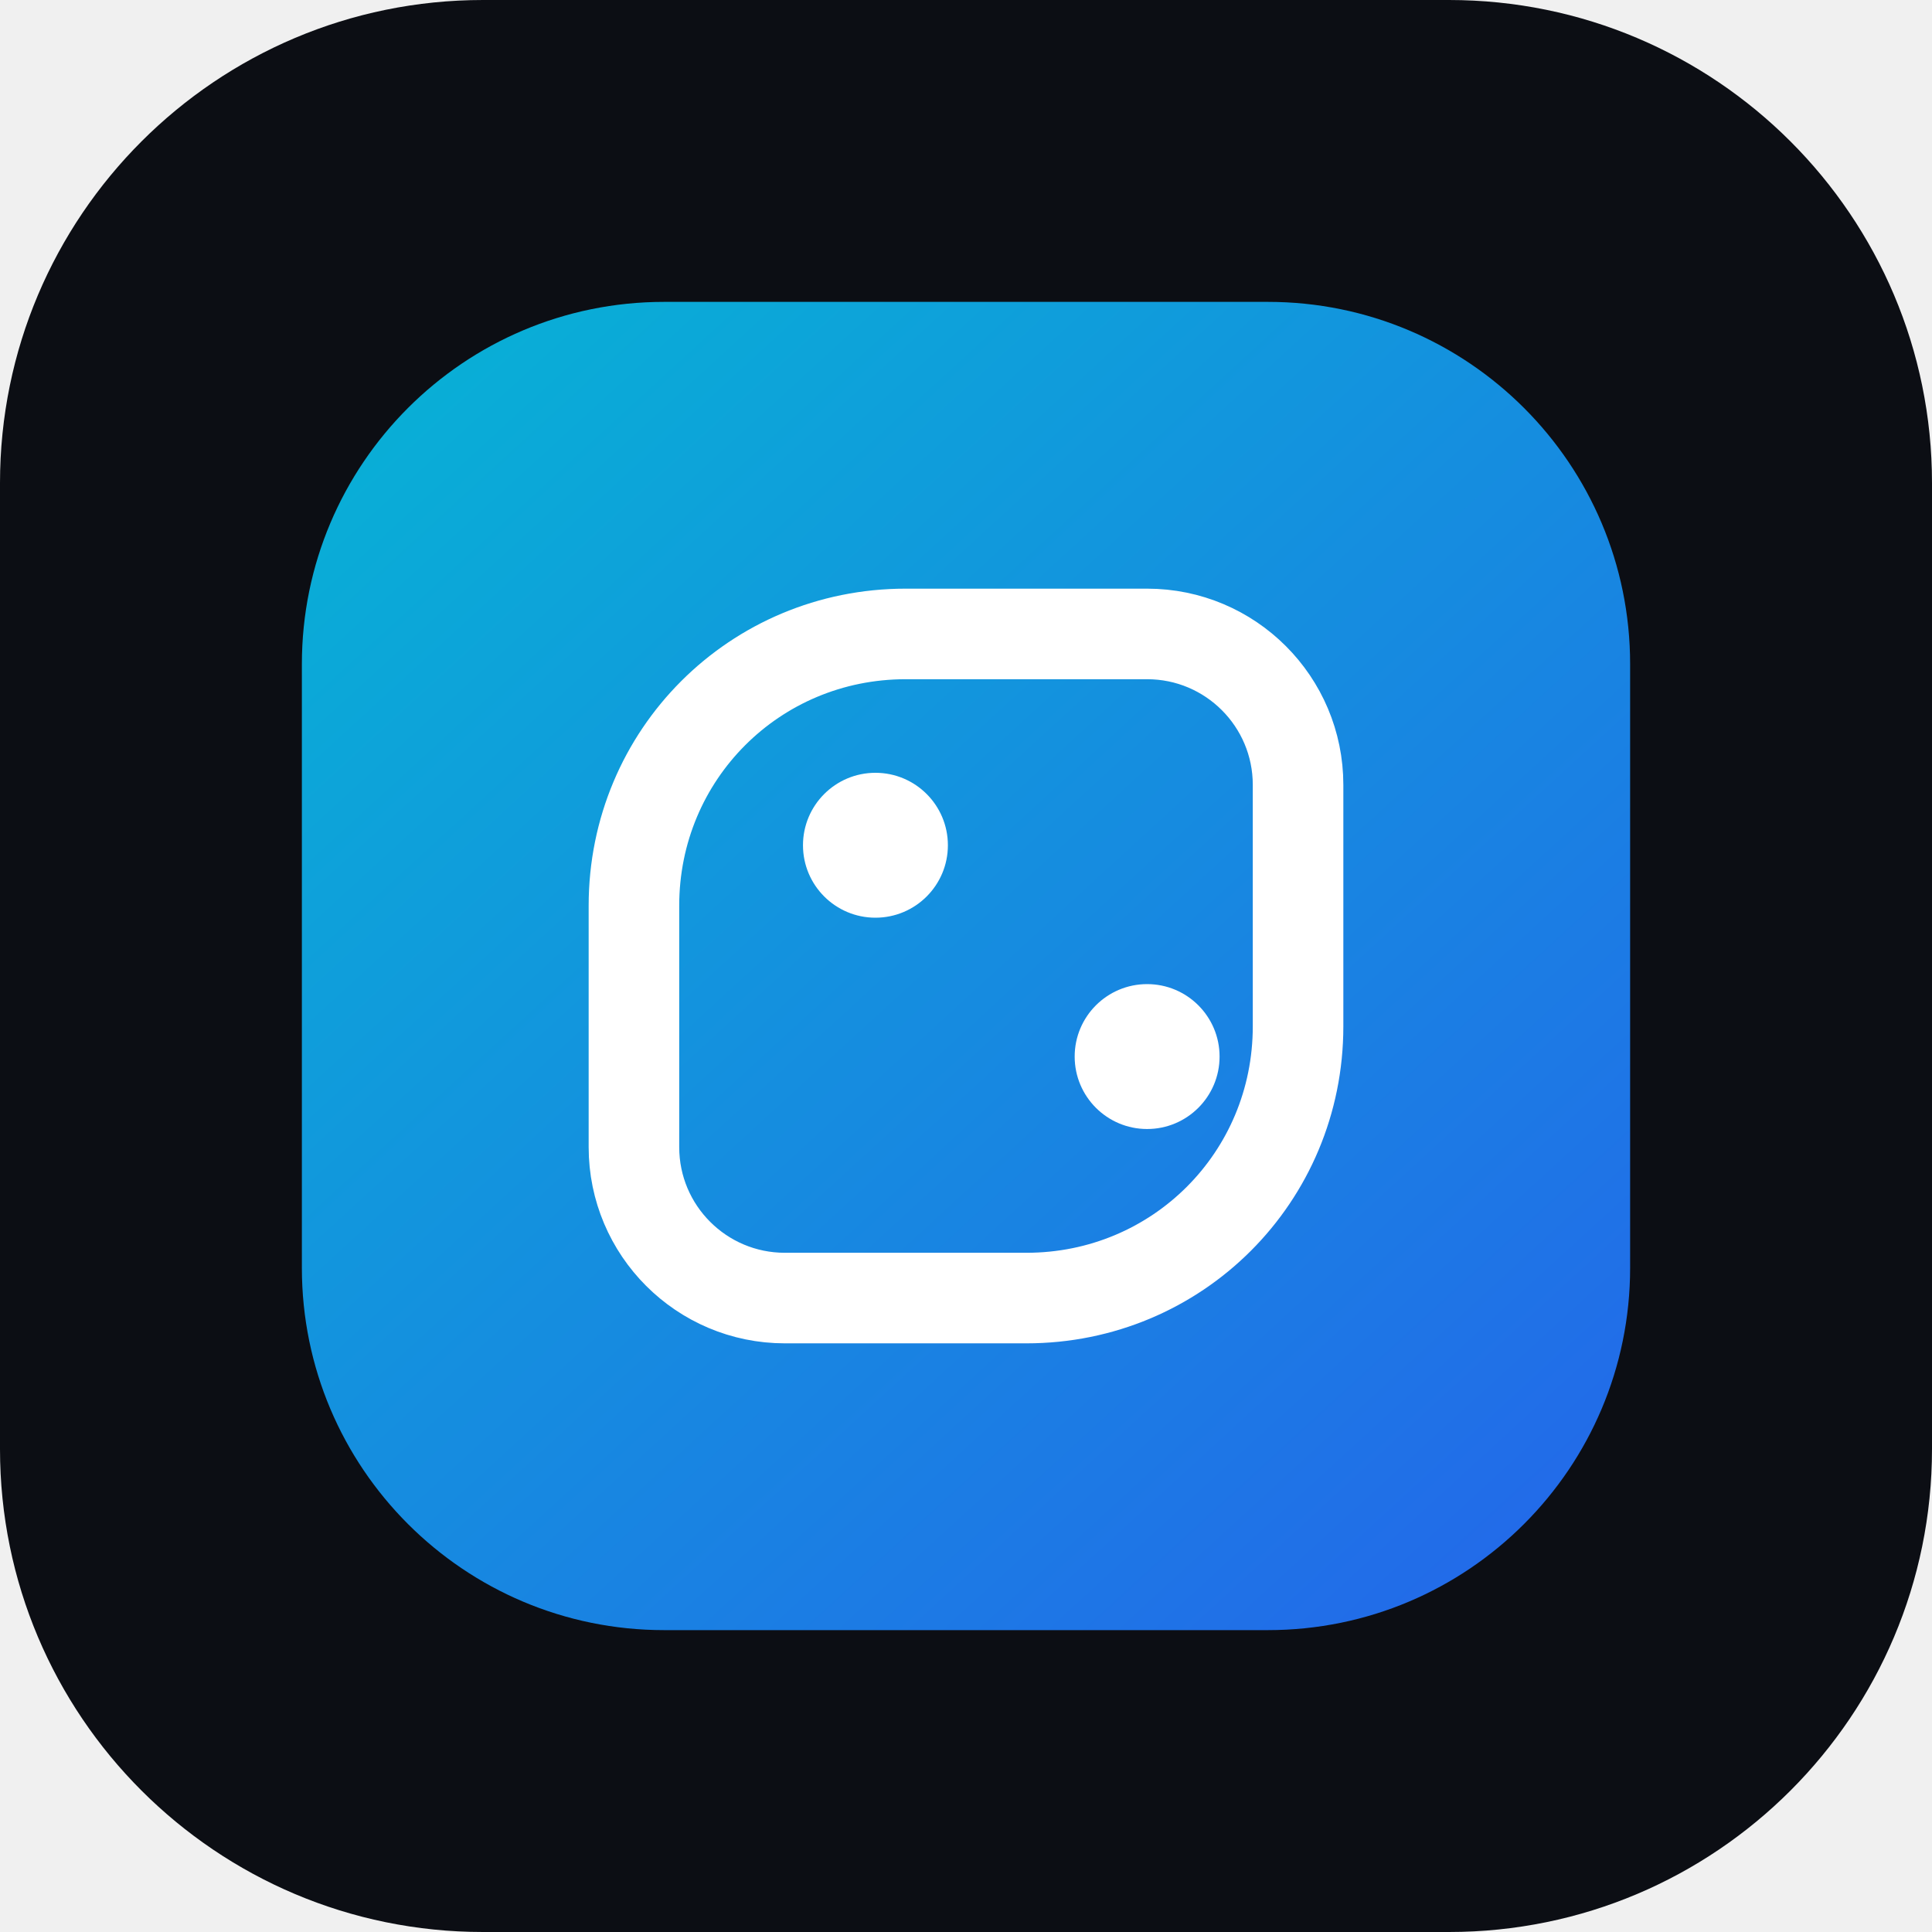
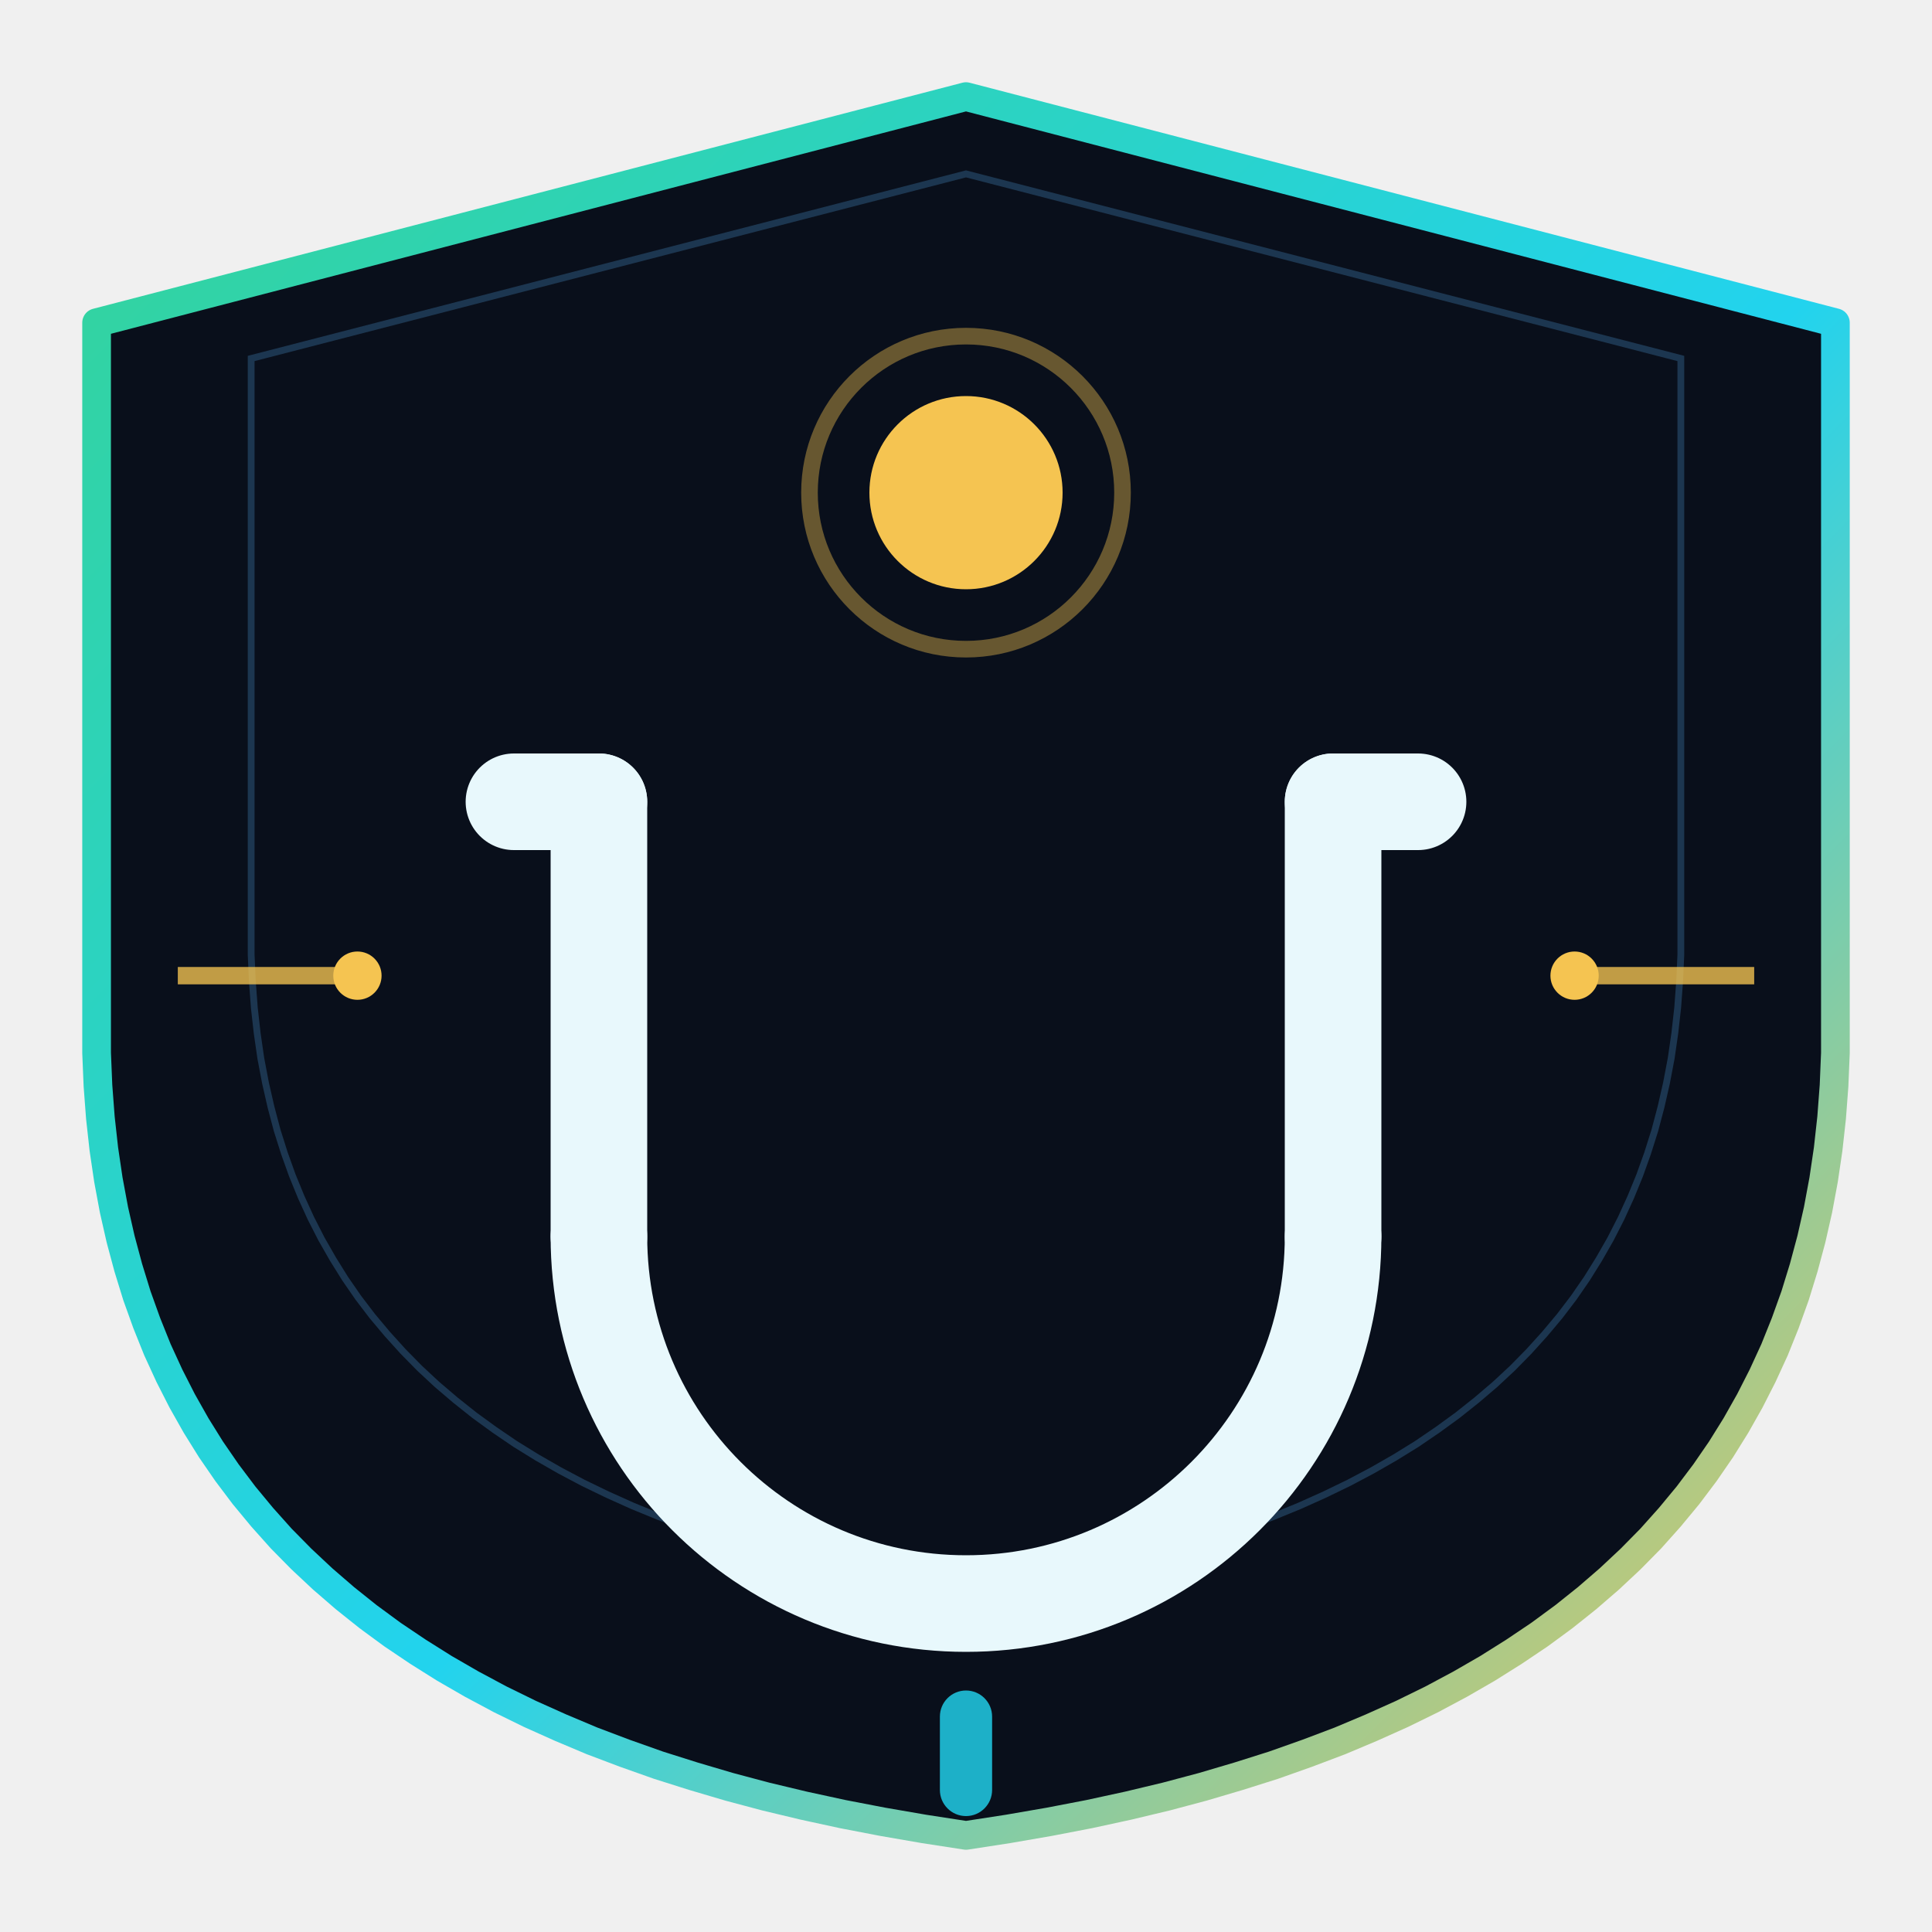
- <svg xmlns="http://www.w3.org/2000/svg" viewBox="0 0 64 64" fill="none">
+ <svg xmlns="http://www.w3.org/2000/svg" viewBox="0 0 128 128" role="img" aria-label="شعار أبو نواف — Abu Nawaf Ethical Hacker">
  <defs>
-     <linearGradient id="g" x1="10" y1="8" x2="54" y2="56" gradientUnits="userSpaceOnUse">
-       <stop stop-color="#06b6d4" />
-       <stop offset="1" stop-color="#2563eb" />
+     <linearGradient id="anRim" x1="0" y1="0" x2="1" y2="1">
+       <stop offset="0" stop-color="#34D399" />
+       <stop offset=".55" stop-color="#22D3EE" />
+       <stop offset="1" stop-color="#F5C451" />
    </linearGradient>
  </defs>
-   <rect width="64" height="64" rx="16" fill="#0c0e14" />
-   <rect x="10" y="10" width="44" height="44" rx="12" fill="url(#g)" />
-   <path d="M21 30c0-5 4-9 9-9h8a5 5 0 015 5v8c0 5-4 9-9 9h-8a5 5 0 01-5-5v-8z" stroke="white" stroke-width="3" />
-   <circle cx="29" cy="28" r="2.4" fill="white" />
-   <circle cx="38" cy="35" r="2.4" fill="white" />
+   <path d="M64.0 6.4 L121.6 21.38 L121.6 69.76 L121.6 69.76 L121.51 71.93 L121.35 74.05 L121.12 76.13 L120.82 78.16 L120.45 80.15 L120.01 82.09 L119.5 83.99 L118.93 85.84 L118.28 87.65 L117.57 89.42 L116.78 91.14 L115.93 92.81 L115.01 94.44 L114.02 96.03 L112.96 97.57 L111.83 99.07 L110.63 100.52 L109.37 101.93 L108.03 103.29 L106.62 104.61 L105.15 105.88 L103.61 107.11 L101.99 108.3 L100.31 109.43 L98.56 110.53 L96.74 111.58 L94.85 112.59 L92.89 113.55 L90.86 114.46 L88.77 115.34 L86.6 116.16 L84.37 116.95 L82.06 117.68 L79.69 118.38 L77.25 119.03 L74.74 119.63 L72.16 120.19 L69.51 120.7 L66.79 121.17 L64.0 121.6 L61.21 121.17 L58.49 120.7 L55.84 120.19 L53.26 119.63 L50.75 119.03 L48.31 118.38 L45.94 117.68 L43.63 116.95 L41.4 116.16 L39.23 115.34 L37.14 114.46 L35.11 113.55 L33.15 112.59 L31.26 111.58 L29.44 110.53 L27.69 109.43 L26.01 108.3 L24.39 107.11 L22.85 105.88 L21.38 104.61 L19.97 103.29 L18.63 101.93 L17.37 100.52 L16.17 99.07 L15.04 97.57 L13.98 96.03 L12.99 94.44 L12.07 92.81 L11.22 91.14 L10.43 89.42 L9.72 87.65 L9.07 85.84 L8.5 83.99 L7.99 82.09 L7.55 80.15 L7.18 78.16 L6.88 76.13 L6.65 74.05 L6.49 71.93 L6.4 69.76 L6.4 21.38 Z" fill="#090F1B" stroke="url(#anRim)" stroke-width="1.9" stroke-linejoin="round" />
+   <path d="M64.0 11.52 L111.36 23.75 L111.36 63.26 L111.36 63.26 L111.28 65.03 L111.15 66.77 L110.96 68.46 L110.72 70.12 L110.41 71.75 L110.05 73.33 L109.64 74.88 L109.16 76.4 L108.63 77.88 L108.04 79.32 L107.4 80.72 L106.7 82.09 L105.94 83.42 L105.13 84.72 L104.26 85.98 L103.33 87.2 L102.34 88.38 L101.3 89.53 L100.2 90.65 L99.05 91.72 L97.83 92.76 L96.56 93.77 L95.24 94.73 L93.86 95.67 L92.42 96.56 L90.92 97.42 L89.37 98.24 L87.76 99.02 L86.09 99.77 L84.36 100.48 L82.58 101.16 L80.75 101.8 L78.85 102.4 L76.9 102.97 L74.89 103.5 L72.83 103.99 L70.71 104.45 L68.53 104.87 L66.29 105.25 L64.0 105.6 L61.71 105.25 L59.47 104.87 L57.29 104.45 L55.17 103.99 L53.11 103.5 L51.1 102.97 L49.15 102.4 L47.25 101.8 L45.42 101.16 L43.64 100.48 L41.91 99.77 L40.24 99.02 L38.63 98.24 L37.08 97.42 L35.58 96.56 L34.14 95.67 L32.76 94.73 L31.44 93.77 L30.17 92.76 L28.95 91.72 L27.8 90.65 L26.7 89.53 L25.66 88.38 L24.67 87.2 L23.74 85.98 L22.87 84.72 L22.06 83.42 L21.3 82.09 L20.6 80.72 L19.96 79.32 L19.37 77.88 L18.84 76.4 L18.36 74.88 L17.95 73.33 L17.59 71.75 L17.28 70.12 L17.04 68.46 L16.85 66.77 L16.72 65.03 L16.64 63.26 L16.64 23.75 Z" fill="none" stroke="#1C3650" stroke-width=".45" />
+   <path d="M39.68 81.92 A24.32 24.32 0 0 0 88.32 81.92" fill="none" stroke="#E8F8FC" stroke-width="6.4" stroke-linecap="round" />
+   <path d="M39.68 53.12 L39.68 81.92 M88.32 53.12 L88.32 81.92" fill="none" stroke="#E8F8FC" stroke-width="6.4" stroke-linecap="round" />
+   <path d="M34.05 53.12 L39.68 53.12 M88.32 53.12 L93.95 53.12" fill="none" stroke="#E8F8FC" stroke-width="6.4" stroke-linecap="round" />
+   <circle cx="64.0" cy="32.64" r="10.37" fill="none" stroke="#F5C451" stroke-opacity=".4" stroke-width="1.1" />
+   <circle cx="64.0" cy="32.64" r="6.4" fill="#F5C451" />
+   <path d="M116.22 64.64 H104.32" stroke="#F5C451" stroke-opacity=".78" stroke-width="1.15" />
+   <path d="M11.78 64.64 H23.68" stroke="#F5C451" stroke-opacity=".78" stroke-width="1.15" />
+   <circle cx="104.32" cy="64.64" r="1.6" fill="#F5C451" />
+   <circle cx="23.68" cy="64.64" r="1.6" fill="#F5C451" />
+   <rect x="62.27" y="112.0" width="3.46" height="8.32" rx="1.73" fill="#22D3EE" fill-opacity=".82" />
</svg>
